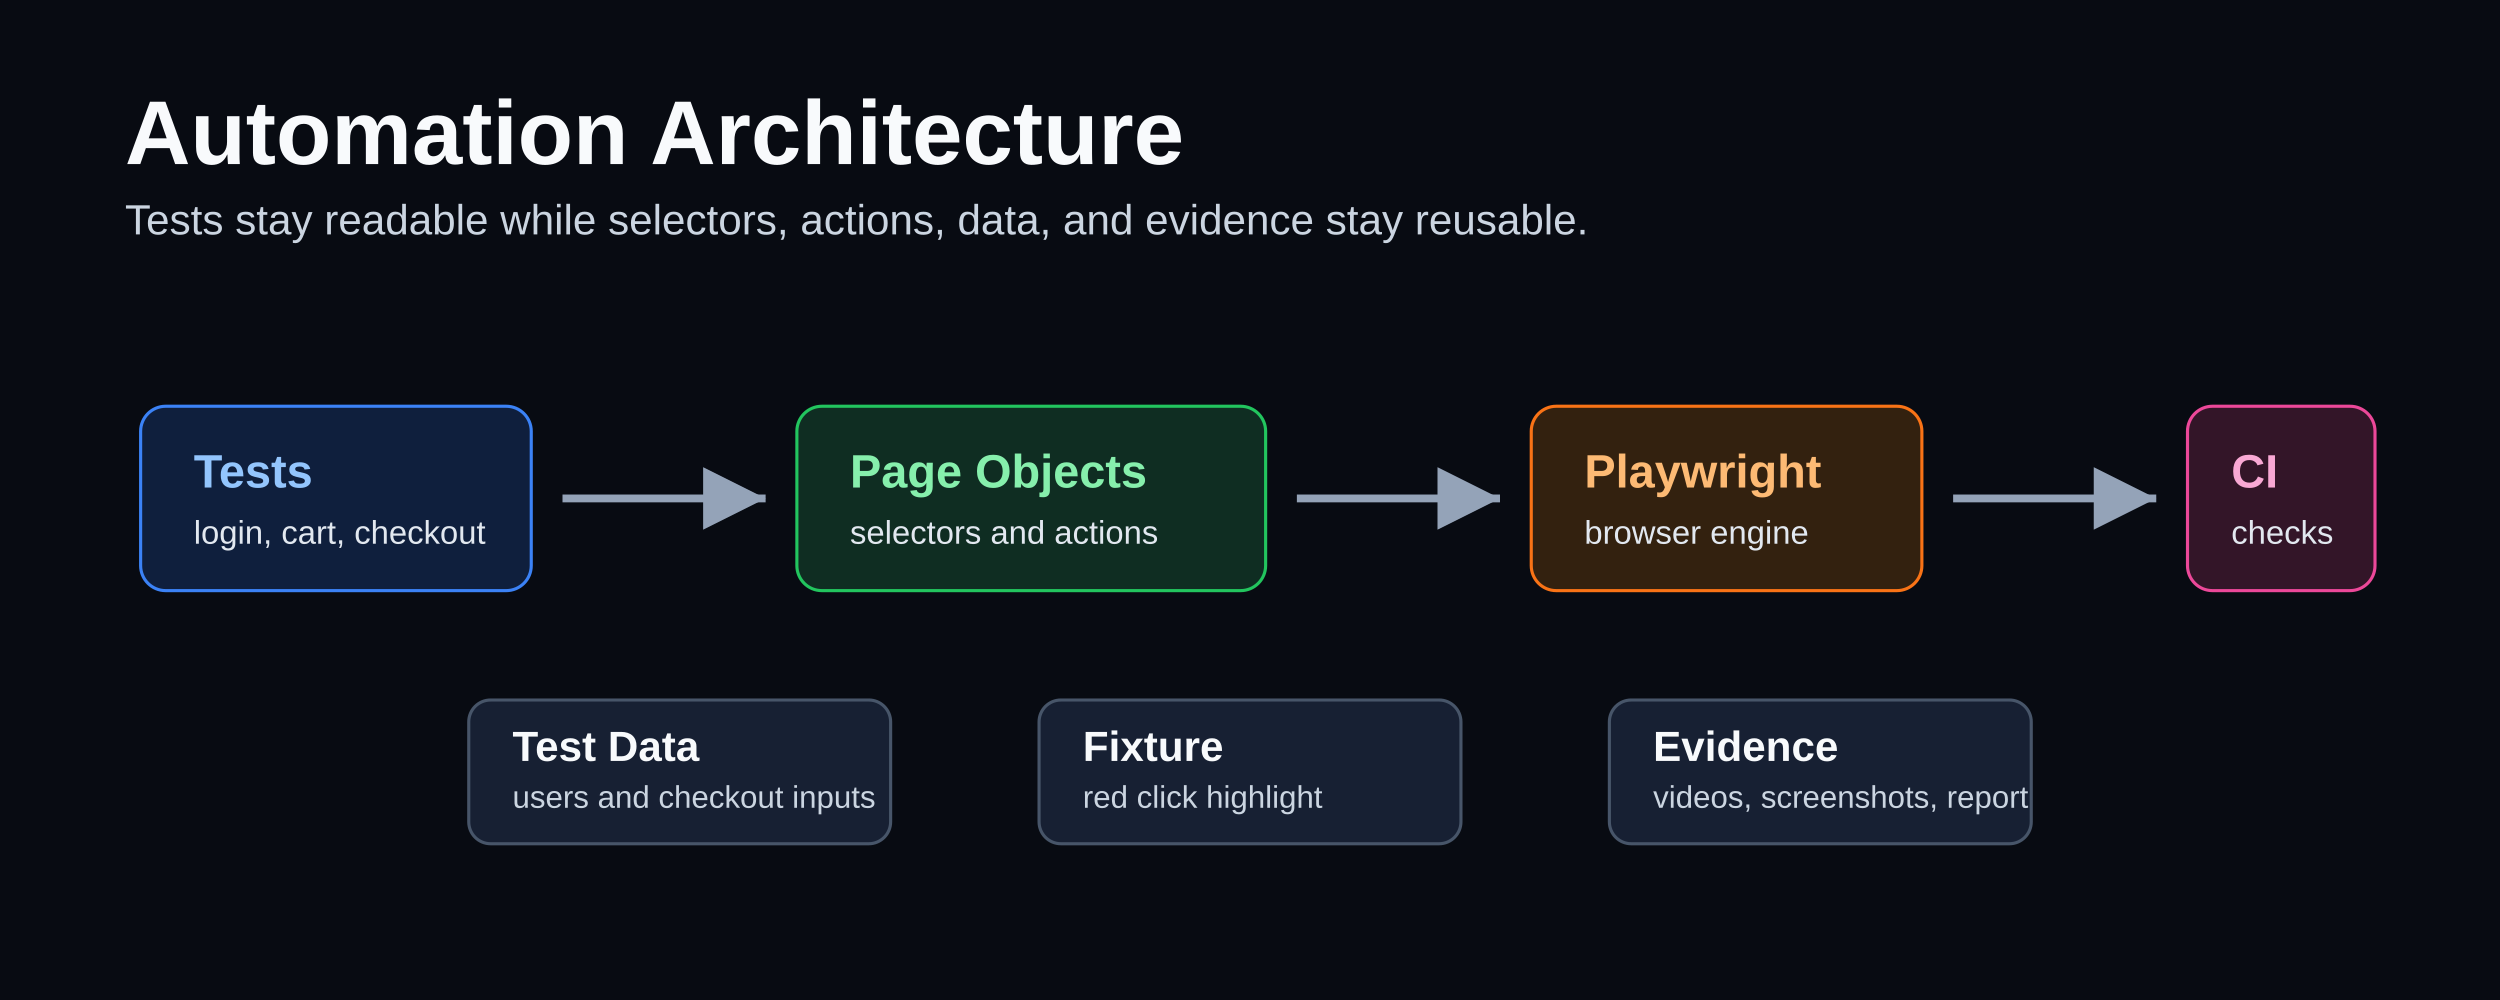
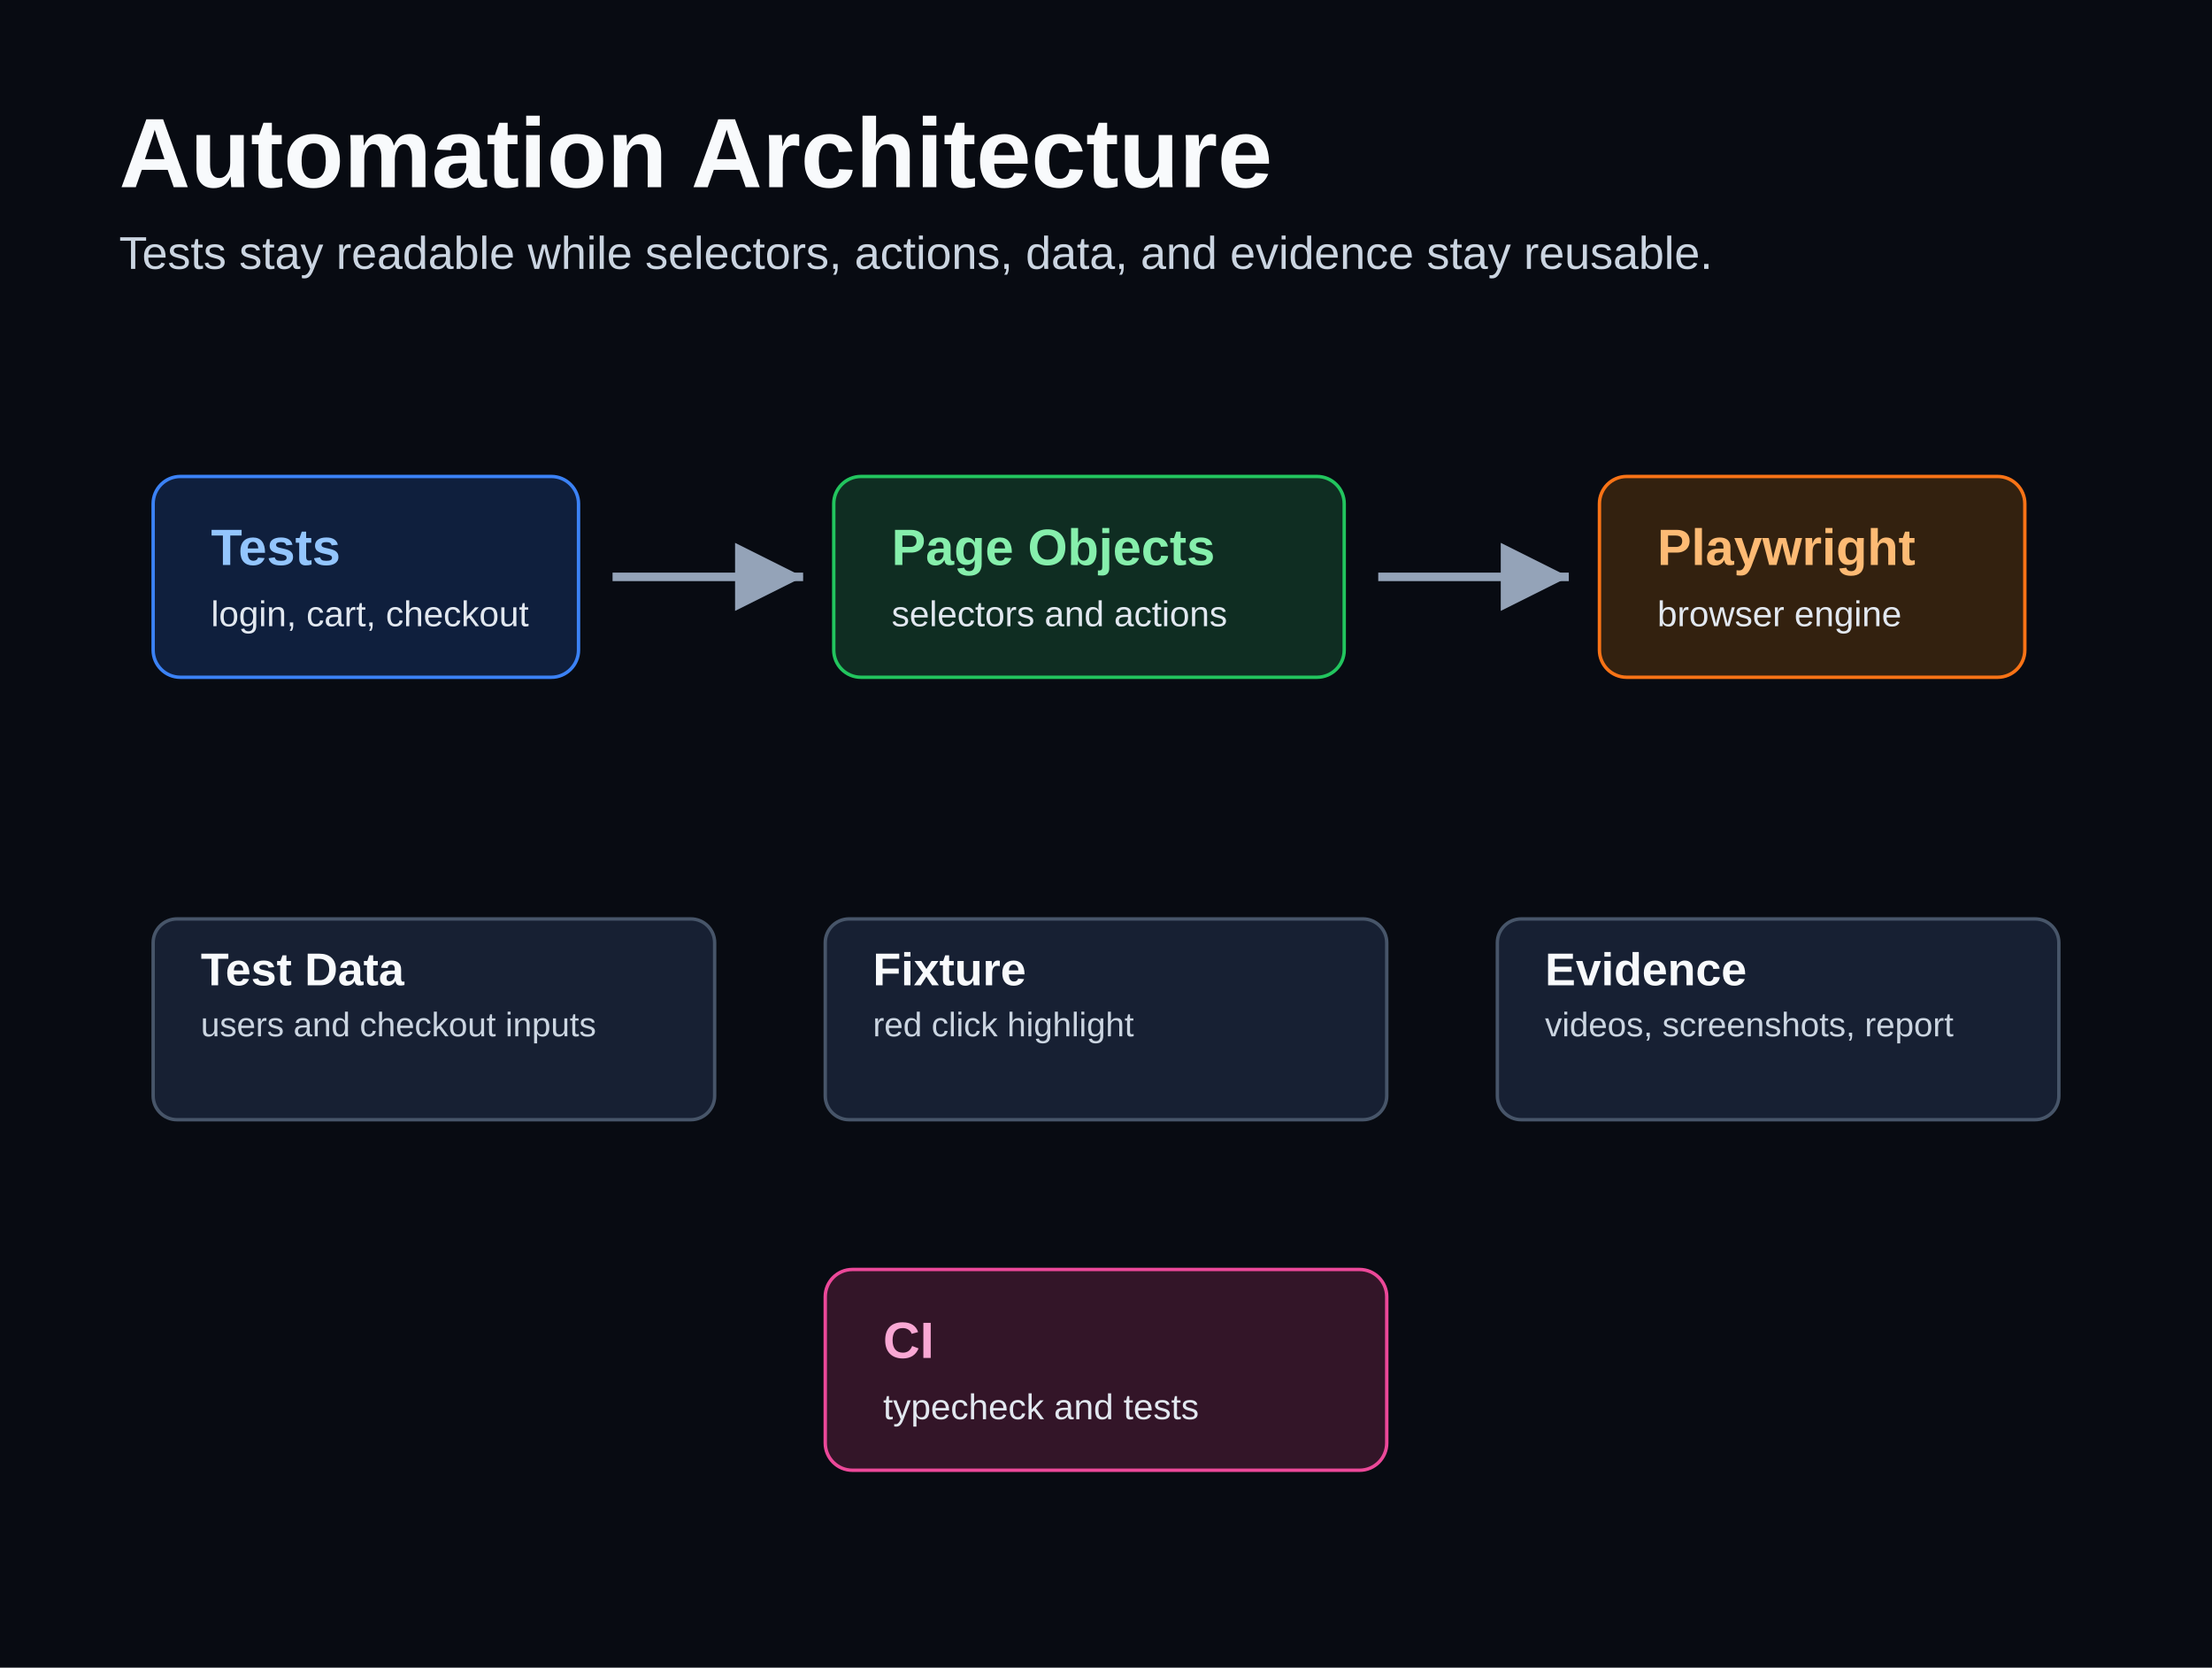
- <svg xmlns="http://www.w3.org/2000/svg" width="1600" height="640" viewBox="0 0 1600 640">
-   <rect width="1600" height="640" fill="#080b12" />
-   <text x="80" y="105" font-family="Segoe UI, Arial, sans-serif" font-size="58" font-weight="800" fill="#f8fafc">
+ <svg xmlns="http://www.w3.org/2000/svg" width="1300" height="980" viewBox="0 0 1300 980">
+   <rect width="1300" height="980" fill="#080b12" />
+   <text x="70" y="110" font-family="Segoe UI, Arial, sans-serif" font-size="58" font-weight="800" fill="#f8fafc">
    Automation Architecture
  </text>
-   <text x="80" y="150" font-family="Segoe UI, Arial, sans-serif" font-size="27" fill="#cbd5e1">
+   <text x="70" y="158" font-family="Segoe UI, Arial, sans-serif" font-size="27" fill="#cbd5e1">
    Tests stay readable while selectors, actions, data, and evidence stay reusable.
  </text>
  <defs>
    <marker id="arrow" markerWidth="12" markerHeight="12" refX="10" refY="6" orient="auto">
      <path d="M2,2 L10,6 L2,10 Z" fill="#94a3b8" />
    </marker>
  </defs>
-   <g transform="translate(90 260)">
+   <g transform="translate(90 280)">
    <rect width="250" height="118" rx="16" fill="#0f1f3d" stroke="#3b82f6" stroke-width="2" />
    <text x="34" y="52" font-family="Segoe UI, Arial, sans-serif" font-size="30" font-weight="800" fill="#93c5fd">Tests</text>
    <text x="34" y="88" font-family="Segoe UI, Arial, sans-serif" font-size="21" fill="#e2e8f0">login, cart, checkout</text>
  </g>
-   <line x1="360" y1="319" x2="490" y2="319" stroke="#94a3b8" stroke-width="5" marker-end="url(#arrow)" />
-   <g transform="translate(510 260)">
+   <line x1="360" y1="339" x2="472" y2="339" stroke="#94a3b8" stroke-width="5" marker-end="url(#arrow)" />
+   <g transform="translate(490 280)">
    <rect width="300" height="118" rx="16" fill="#0f2d22" stroke="#22c55e" stroke-width="2" />
    <text x="34" y="52" font-family="Segoe UI, Arial, sans-serif" font-size="30" font-weight="800" fill="#86efac">Page Objects</text>
    <text x="34" y="88" font-family="Segoe UI, Arial, sans-serif" font-size="21" fill="#e2e8f0">selectors and actions</text>
  </g>
-   <line x1="830" y1="319" x2="960" y2="319" stroke="#94a3b8" stroke-width="5" marker-end="url(#arrow)" />
-   <g transform="translate(980 260)">
+   <line x1="810" y1="339" x2="922" y2="339" stroke="#94a3b8" stroke-width="5" marker-end="url(#arrow)" />
+   <g transform="translate(940 280)">
    <rect width="250" height="118" rx="16" fill="#33210f" stroke="#f97316" stroke-width="2" />
    <text x="34" y="52" font-family="Segoe UI, Arial, sans-serif" font-size="30" font-weight="800" fill="#fdba74">Playwright</text>
    <text x="34" y="88" font-family="Segoe UI, Arial, sans-serif" font-size="21" fill="#e2e8f0">browser engine</text>
  </g>
-   <line x1="1250" y1="319" x2="1380" y2="319" stroke="#94a3b8" stroke-width="5" marker-end="url(#arrow)" />
-   <g transform="translate(1400 260)">
-     <rect width="120" height="118" rx="16" fill="#331528" stroke="#ec4899" stroke-width="2" />
-     <text x="28" y="52" font-family="Segoe UI, Arial, sans-serif" font-size="30" font-weight="800" fill="#f9a8d4">CI</text>
-     <text x="28" y="88" font-family="Segoe UI, Arial, sans-serif" font-size="21" fill="#e2e8f0">checks</text>
-   </g>
-   <g transform="translate(300 448)">
-     <rect width="270" height="92" rx="14" fill="#172033" stroke="#475569" stroke-width="2" />
+   <g transform="translate(90 540)">
+     <rect width="330" height="118" rx="14" fill="#172033" stroke="#475569" stroke-width="2" />
    <text x="28" y="39" font-family="Segoe UI, Arial, sans-serif" font-size="27" font-weight="800" fill="#f8fafc">Test Data</text>
    <text x="28" y="69" font-family="Segoe UI, Arial, sans-serif" font-size="20" fill="#cbd5e1">users and checkout inputs</text>
  </g>
-   <g transform="translate(665 448)">
-     <rect width="270" height="92" rx="14" fill="#172033" stroke="#475569" stroke-width="2" />
+   <g transform="translate(485 540)">
+     <rect width="330" height="118" rx="14" fill="#172033" stroke="#475569" stroke-width="2" />
    <text x="28" y="39" font-family="Segoe UI, Arial, sans-serif" font-size="27" font-weight="800" fill="#f8fafc">Fixture</text>
    <text x="28" y="69" font-family="Segoe UI, Arial, sans-serif" font-size="20" fill="#cbd5e1">red click highlight</text>
  </g>
-   <g transform="translate(1030 448)">
-     <rect width="270" height="92" rx="14" fill="#172033" stroke="#475569" stroke-width="2" />
+   <g transform="translate(880 540)">
+     <rect width="330" height="118" rx="14" fill="#172033" stroke="#475569" stroke-width="2" />
    <text x="28" y="39" font-family="Segoe UI, Arial, sans-serif" font-size="27" font-weight="800" fill="#f8fafc">Evidence</text>
    <text x="28" y="69" font-family="Segoe UI, Arial, sans-serif" font-size="20" fill="#cbd5e1">videos, screenshots, report</text>
  </g>
+   <g transform="translate(485 746)">
+     <rect width="330" height="118" rx="16" fill="#331528" stroke="#ec4899" stroke-width="2" />
+     <text x="34" y="52" font-family="Segoe UI, Arial, sans-serif" font-size="30" font-weight="800" fill="#f9a8d4">CI</text>
+     <text x="34" y="88" font-family="Segoe UI, Arial, sans-serif" font-size="21" fill="#e2e8f0">typecheck and tests</text>
+   </g>
</svg>
